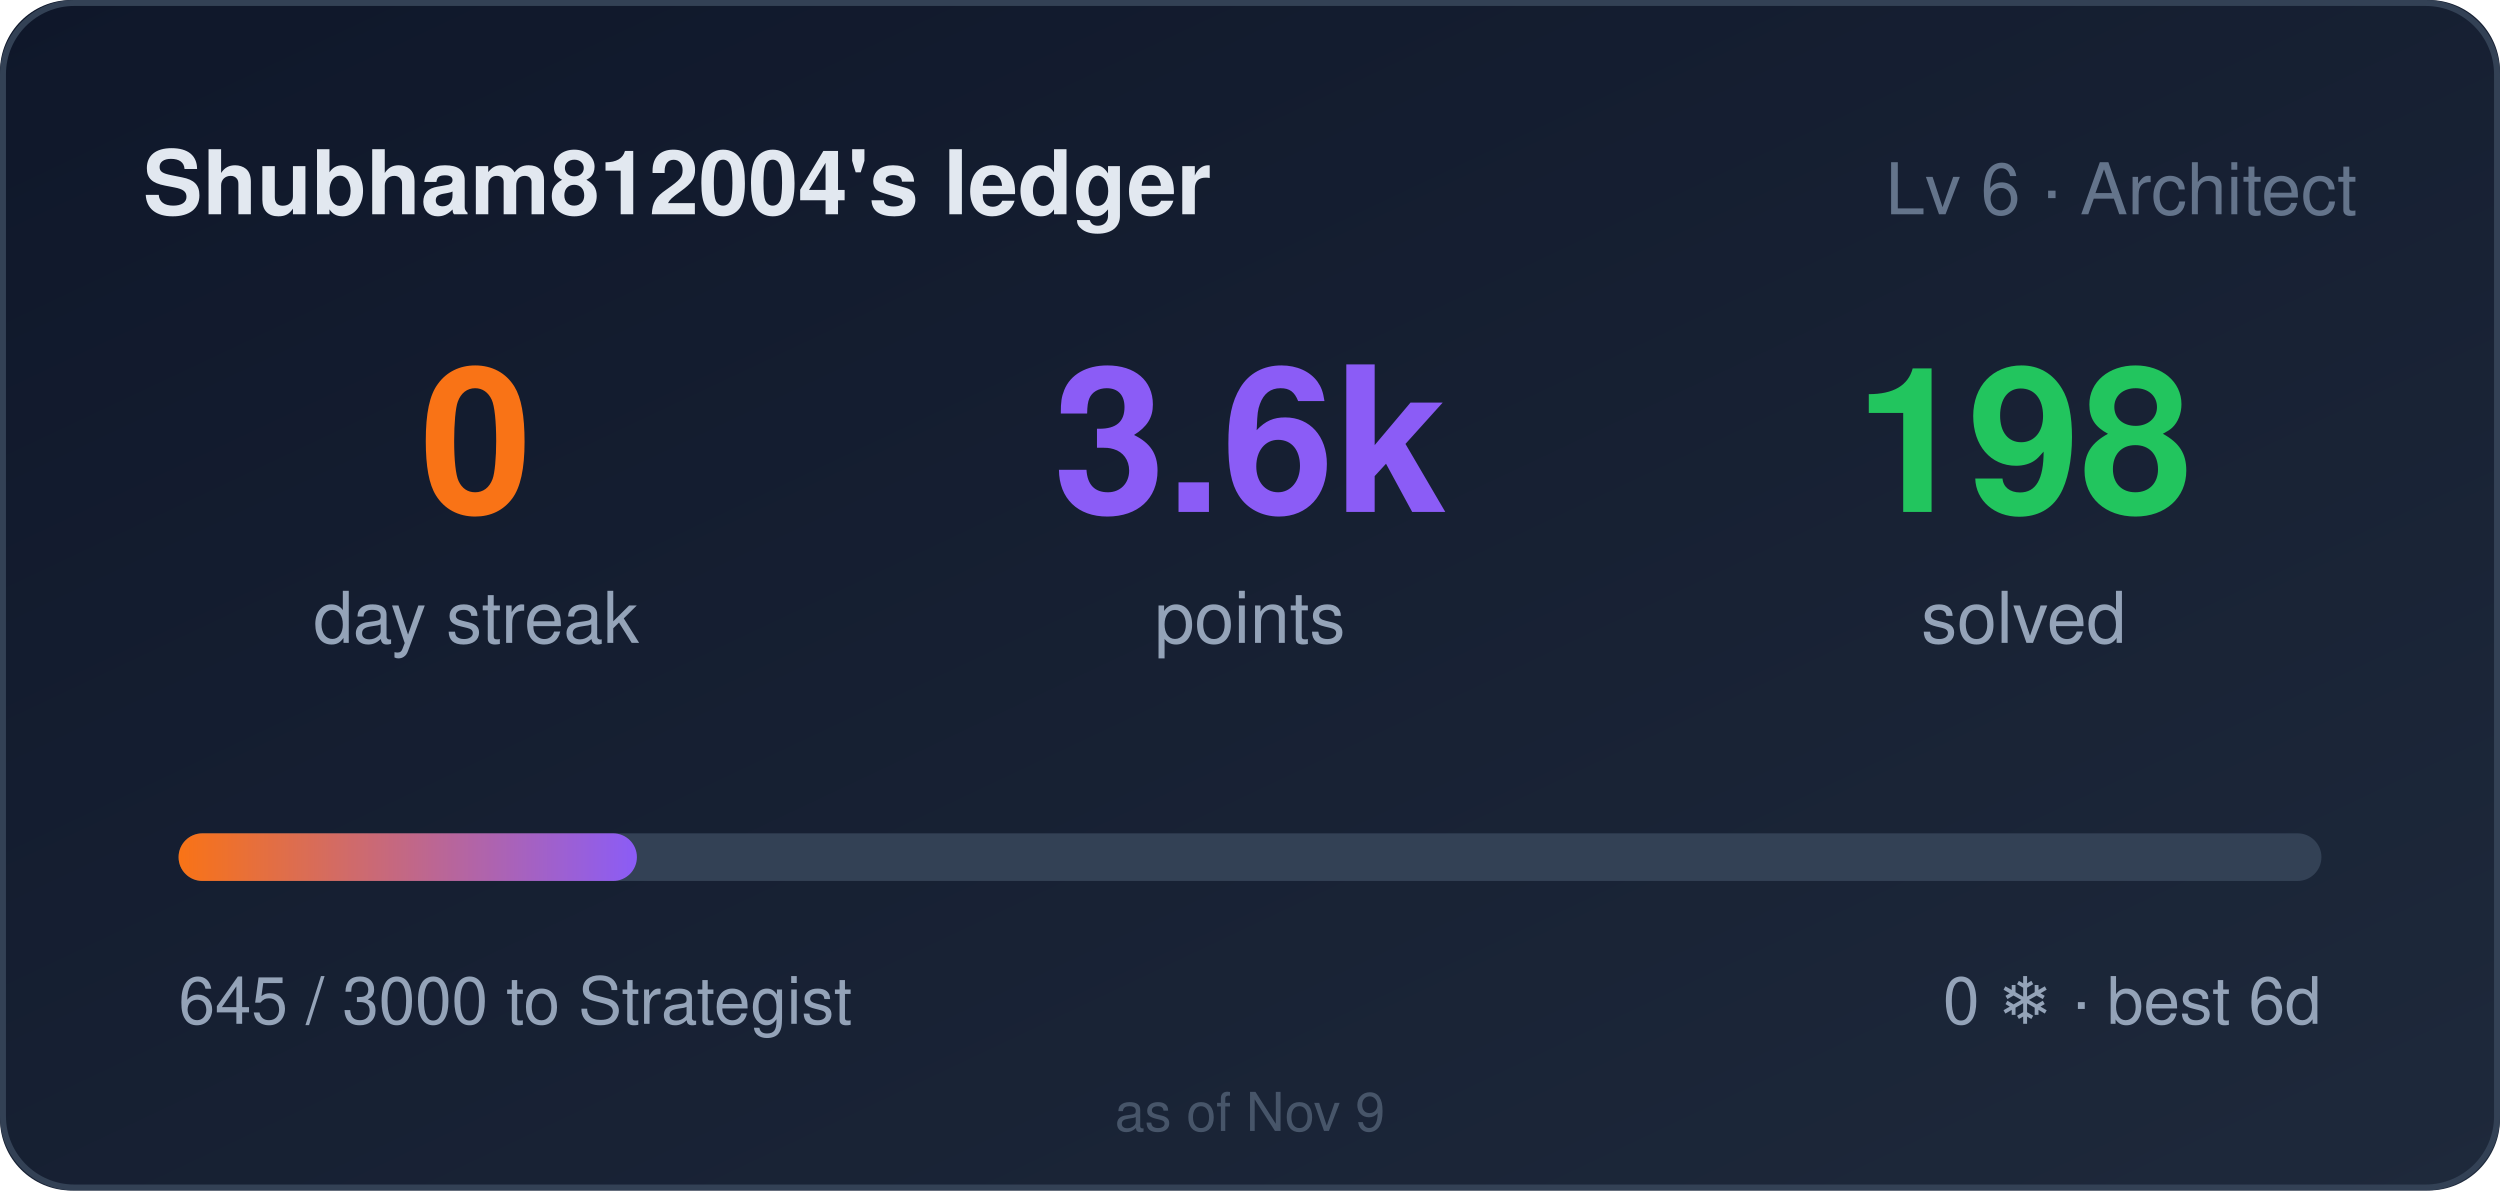
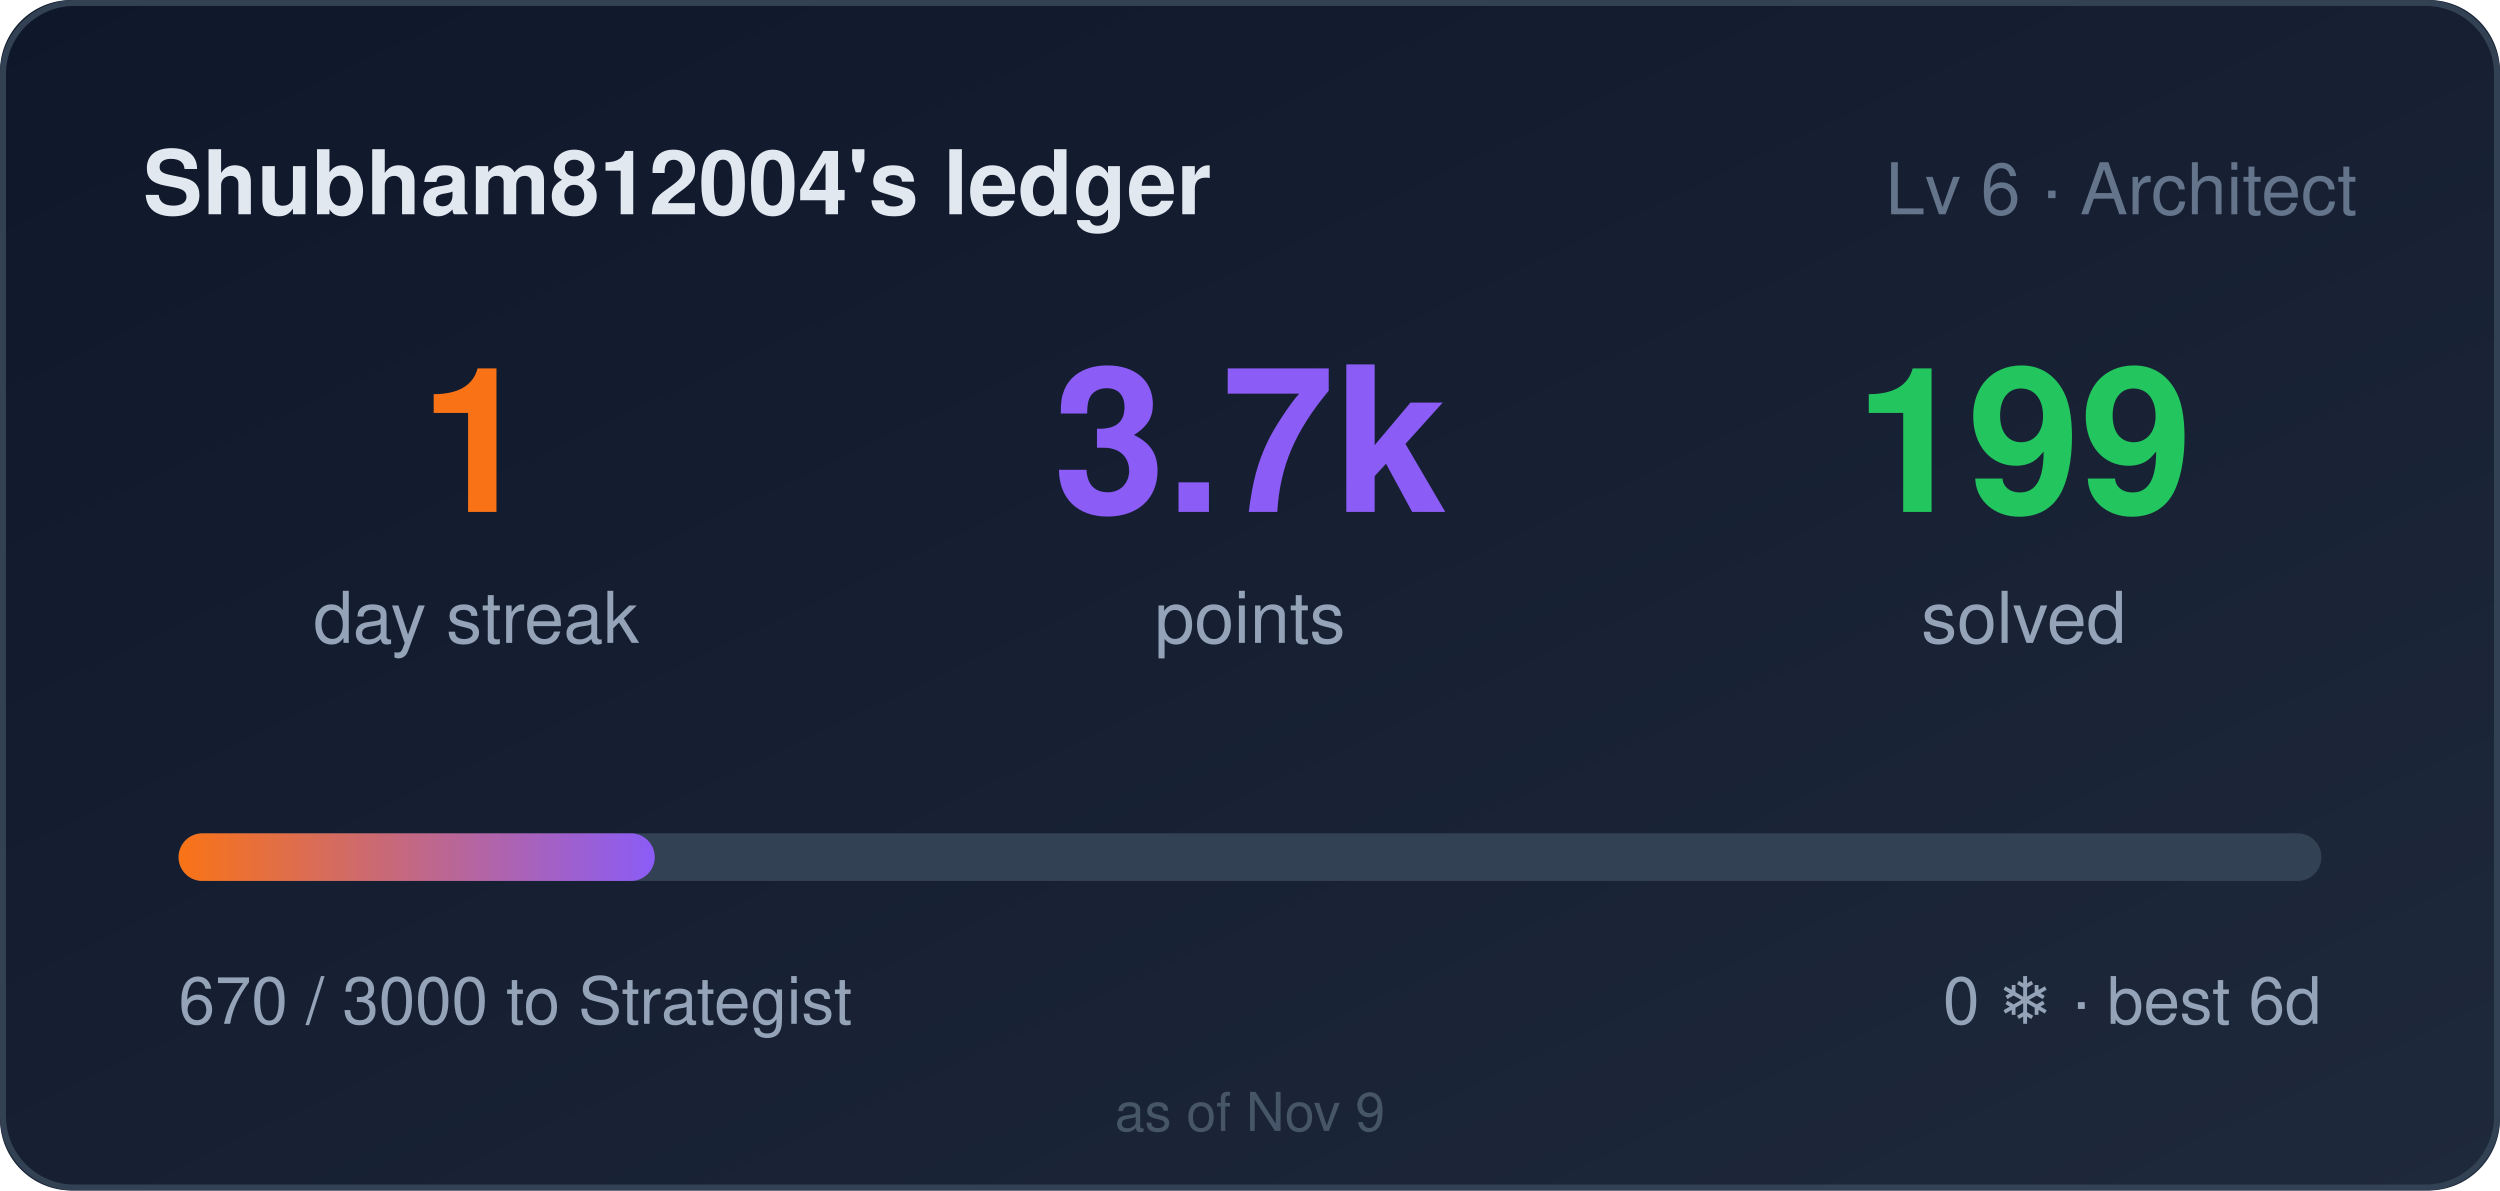
- <svg xmlns="http://www.w3.org/2000/svg" width="420" height="200" role="img" aria-label="Shubham812004's ledger: 0 day streak, 3645 points">
+ <svg xmlns="http://www.w3.org/2000/svg" width="420" height="200" role="img" aria-label="Shubham812004's ledger: 1 day streak, 3670 points">
  <style>
    .bar,.n{transform-box:fill-box}
    .bar{transform-origin:left center}
    @media (prefers-reduced-motion: no-preference){
      .bar{animation:cl-grow .9s cubic-bezier(.22,1,.36,1) both}
      .n{animation:cl-rise .5s ease-out both}
      .n2{animation-delay:.08s}
      .n3{animation-delay:.16s}
    }
    @keyframes cl-grow{from{transform:scaleX(0)}to{transform:scaleX(1)}}
    @keyframes cl-rise{from{opacity:0;transform:translateY(6px)}to{opacity:1;transform:none}}
  </style>
  <defs>
    <linearGradient id="bg" x1="0" y1="0" x2="1" y2="1">
      <stop offset="0" stop-color="#0f172a" />
      <stop offset="1" stop-color="#1e293b" />
    </linearGradient>
    <linearGradient id="bar" x1="0" y1="0" x2="1" y2="0">
      <stop offset="0" stop-color="#f97316" />
      <stop offset="1" stop-color="#8b5cf6" />
    </linearGradient>
  </defs>
  <rect width="420" height="200" rx="12" fill="url(#bg)" />
  <rect x="0.5" y="0.5" width="419" height="199" rx="12" fill="none" stroke="#334155" />
  <text x="24" y="36" fill="#e2e8f0" font-size="15" font-weight="600" font-family="Segoe UI,Helvetica,Arial,sans-serif">Shubham812004's ledger</text>
  <text x="396" y="36" fill="#64748b" font-size="12" text-anchor="end" font-family="Segoe UI,Helvetica,Arial,sans-serif">Lv 6 · Architect</text>
  <g font-family="Segoe UI,Helvetica,Arial,sans-serif">
-     <text class="n n1" x="80" y="86" fill="#f97316" font-size="34" font-weight="700" text-anchor="middle">0</text>
+     <text class="n n1" x="80" y="86" fill="#f97316" font-size="34" font-weight="700" text-anchor="middle">1</text>
    <text x="80" y="108" fill="#94a3b8" font-size="12" text-anchor="middle">day streak</text>
-     <text class="n n2" x="210" y="86" fill="#8b5cf6" font-size="34" font-weight="700" text-anchor="middle">3.6k</text>
+     <text class="n n2" x="210" y="86" fill="#8b5cf6" font-size="34" font-weight="700" text-anchor="middle">3.7k</text>
    <text x="210" y="108" fill="#94a3b8" font-size="12" text-anchor="middle">points</text>
-     <text class="n n3" x="340" y="86" fill="#22c55e" font-size="34" font-weight="700" text-anchor="middle">198</text>
+     <text class="n n3" x="340" y="86" fill="#22c55e" font-size="34" font-weight="700" text-anchor="middle">199</text>
    <text x="340" y="108" fill="#94a3b8" font-size="12" text-anchor="middle">solved</text>
  </g>
  <rect x="30" y="140" width="360" height="8" rx="4" fill="#334155" />
-   <rect class="bar" x="30" y="140" width="77" height="8" rx="4" fill="url(#bar)" />
-   <text x="30" y="172" fill="#94a3b8" font-size="11" font-family="Segoe UI,Helvetica,Arial,sans-serif">645 / 3000 to Strategist</text>
+   <rect class="bar" x="30" y="140" width="80" height="8" rx="4" fill="url(#bar)" />
+   <text x="30" y="172" fill="#94a3b8" font-size="11" font-family="Segoe UI,Helvetica,Arial,sans-serif">670 / 3000 to Strategist</text>
  <text x="390" y="172" fill="#94a3b8" font-size="11" text-anchor="end" font-family="Segoe UI,Helvetica,Arial,sans-serif">0 ❄ · best 6d</text>
  <text x="210" y="190" fill="#475569" font-size="9" text-anchor="middle" font-family="Segoe UI,Helvetica,Arial,sans-serif">as of Nov 9</text>
</svg>
